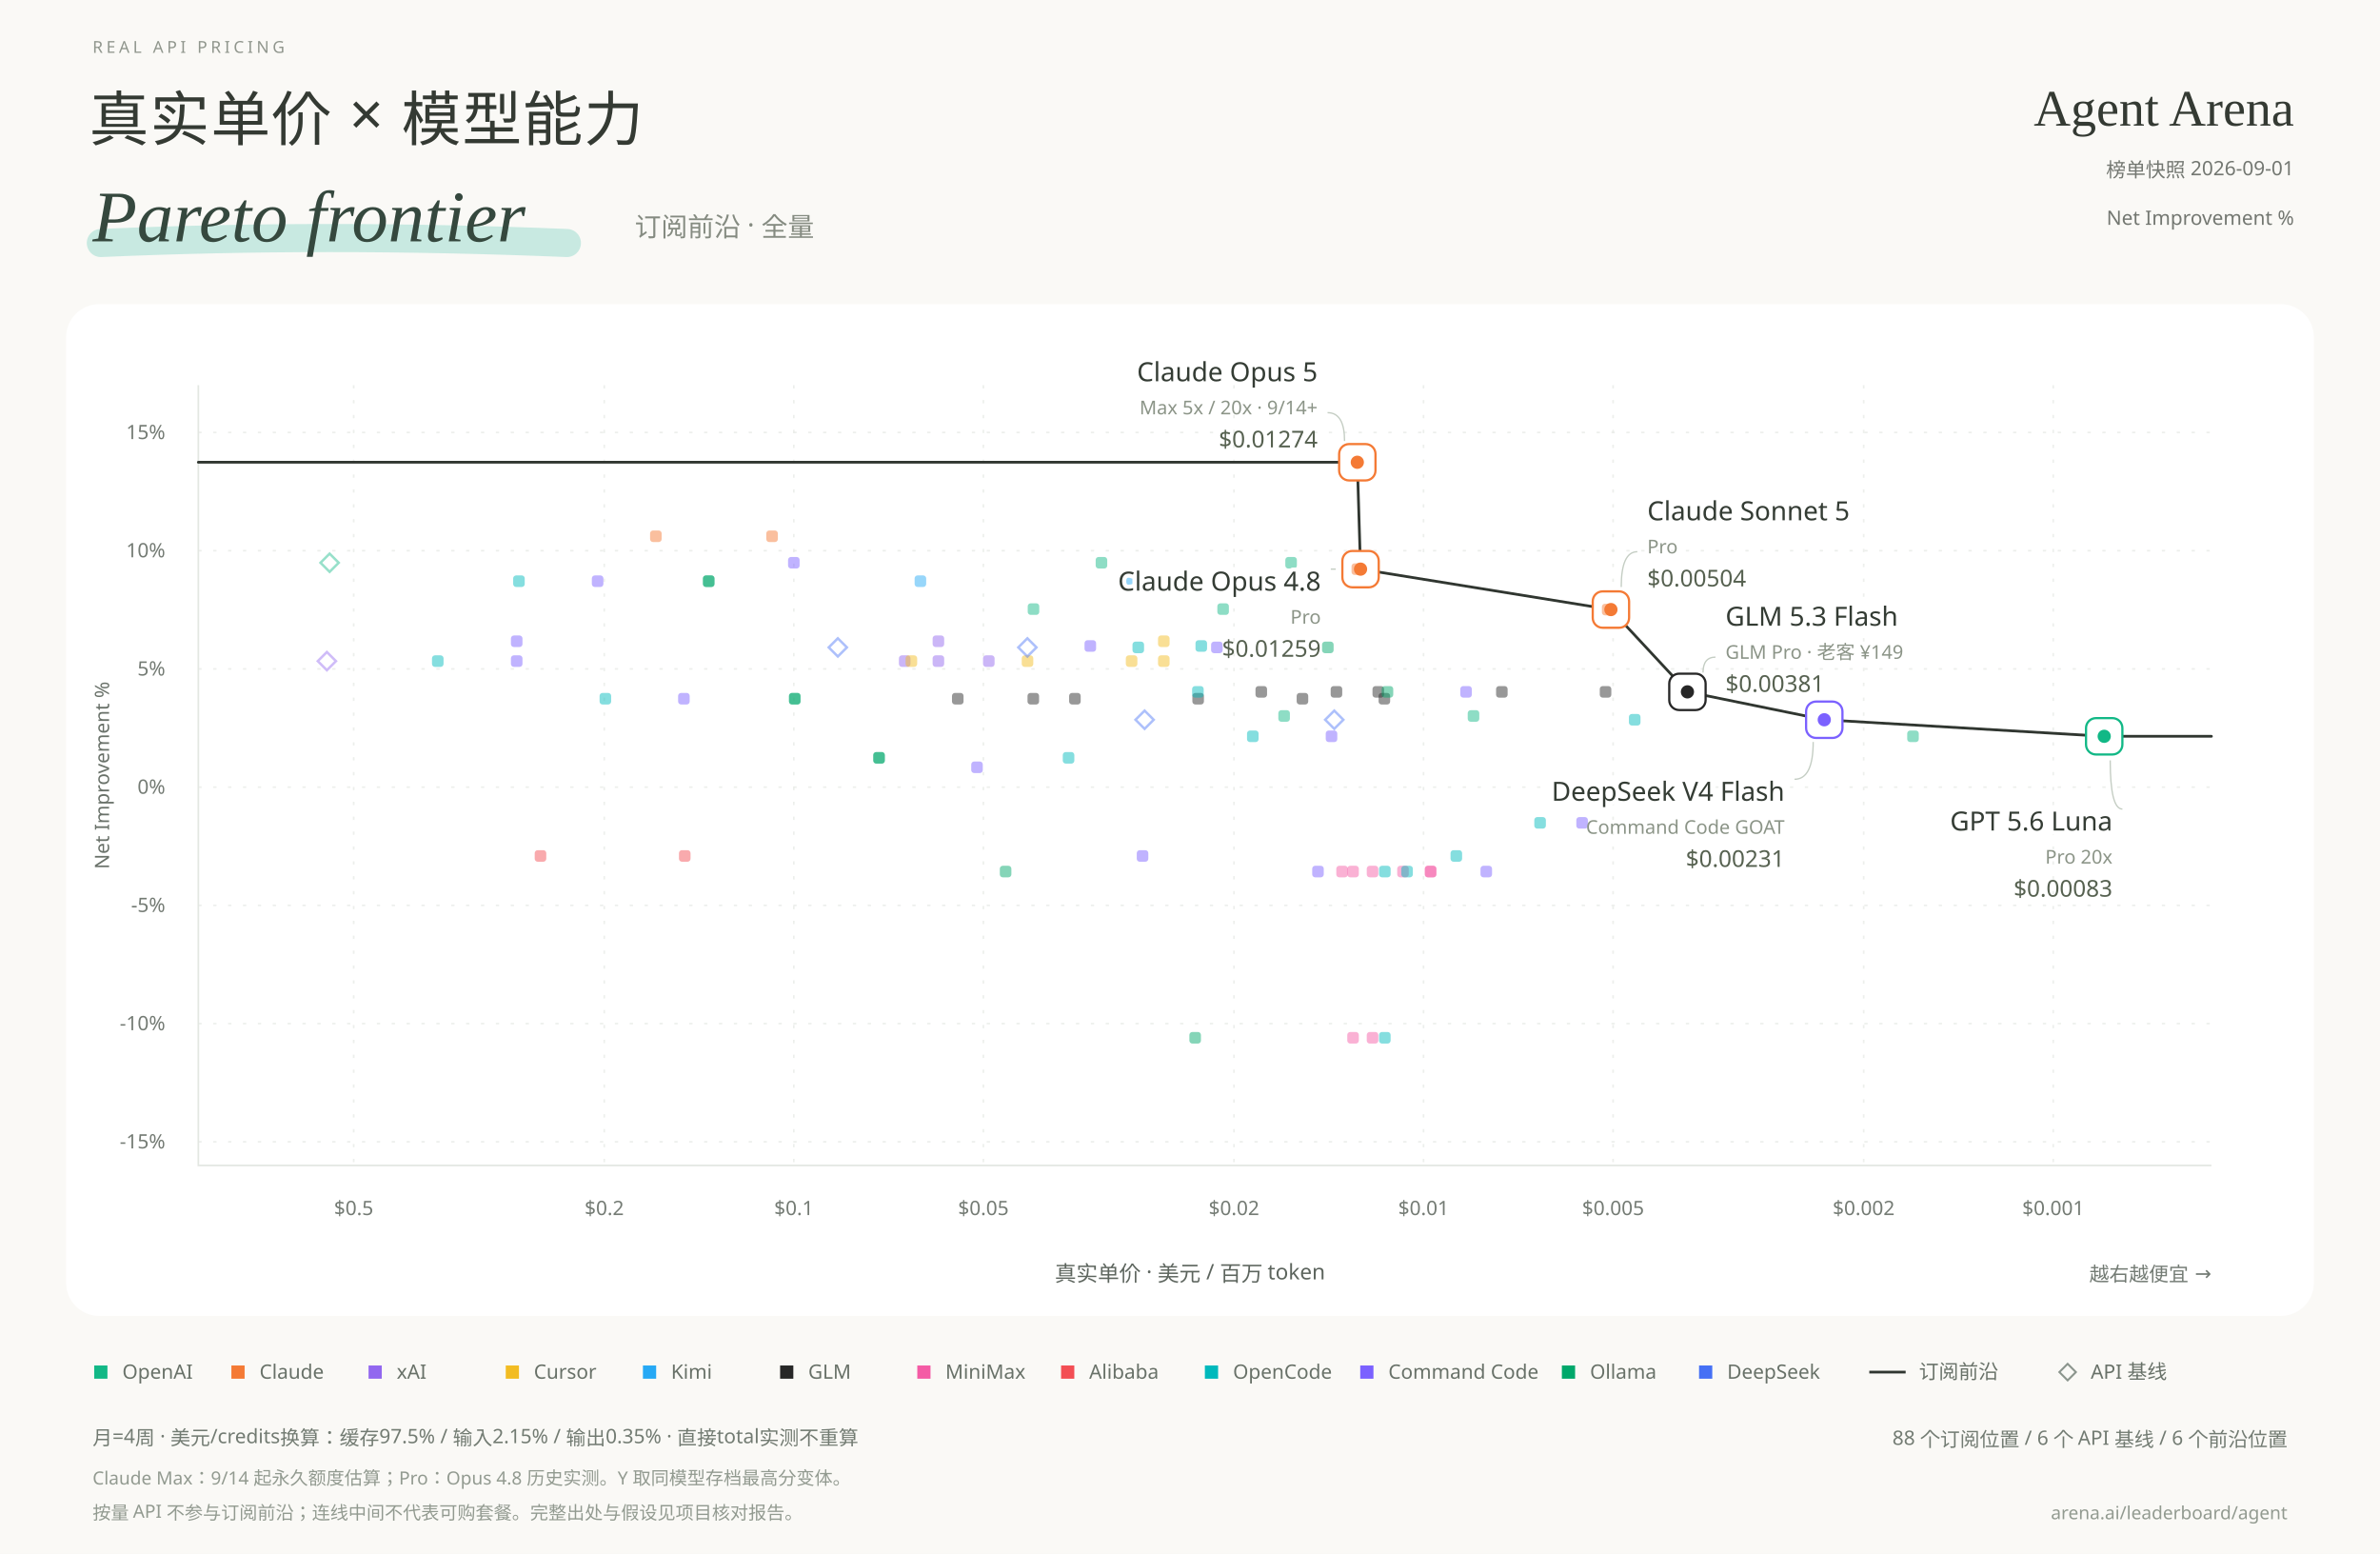
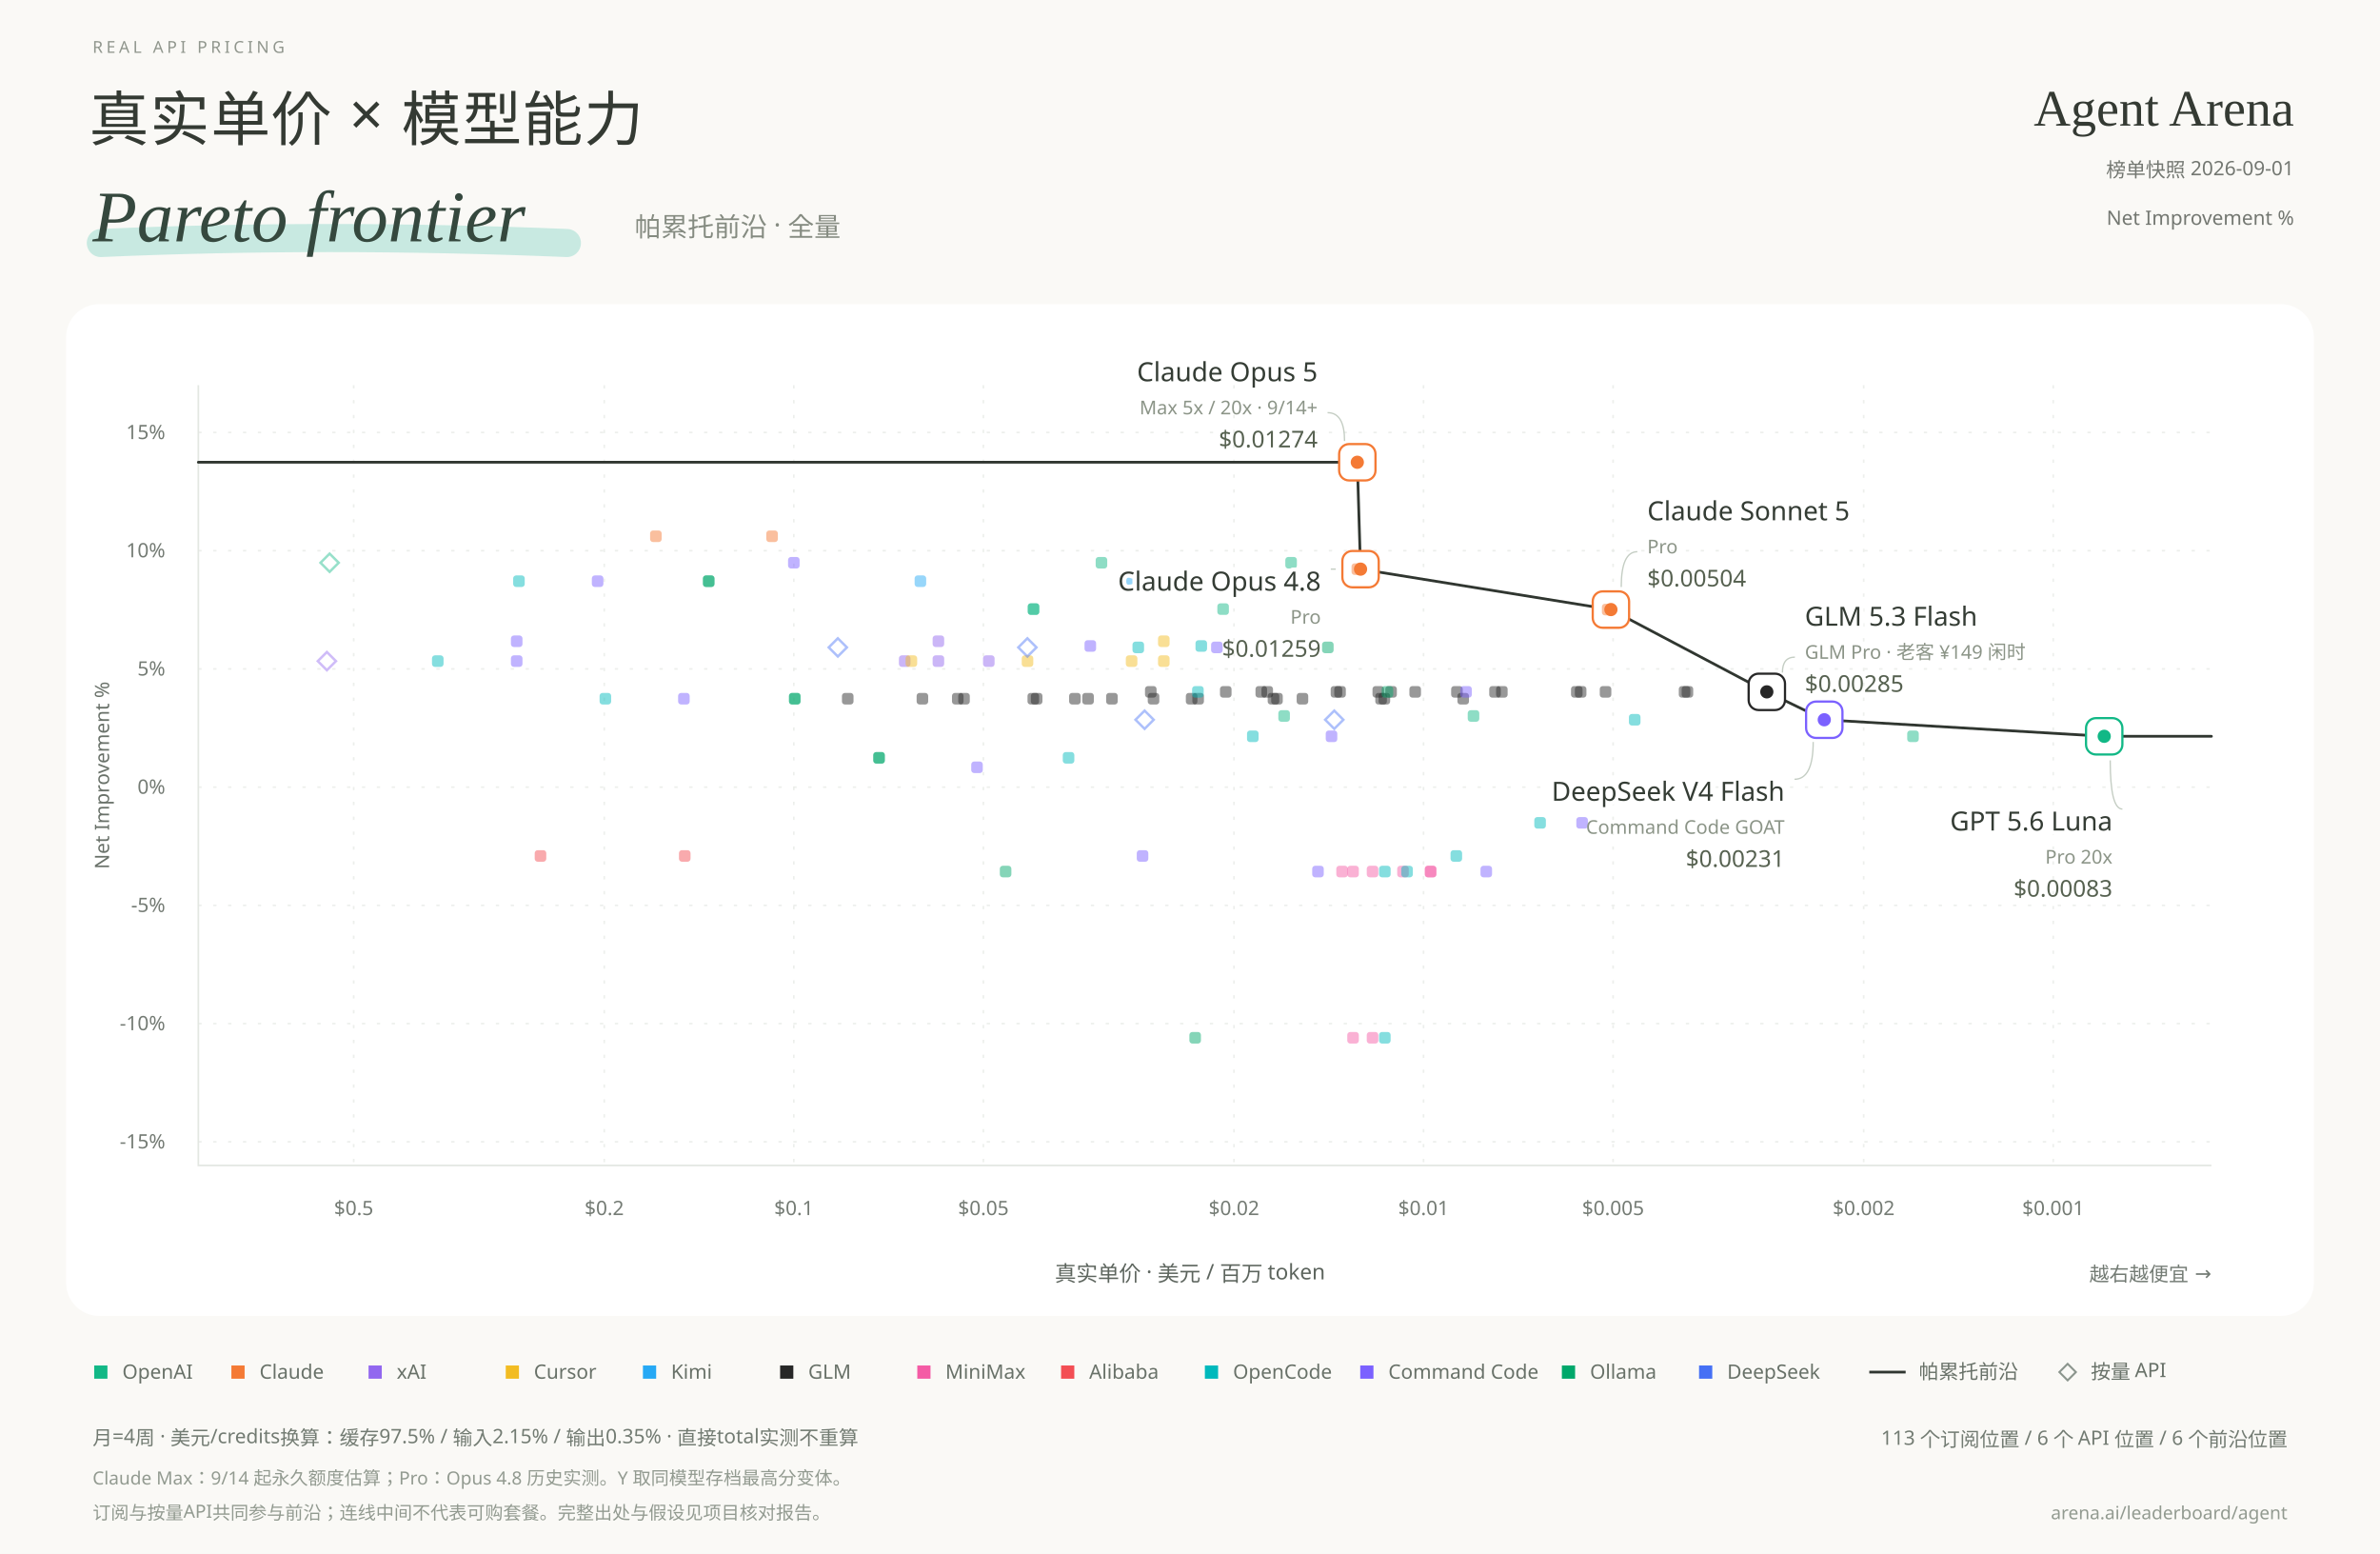
<svg xmlns="http://www.w3.org/2000/svg" width="1440" height="940" viewBox="0 0 1440 940" role="img" aria-labelledby="title desc">
  <style>text{font-family:"Microsoft YaHei","Segoe UI",sans-serif} .serif{font-family:"Times New Roman",serif} .number{font-family:"Segoe UI",sans-serif;font-variant-numeric:tabular-nums} .label-name{paint-order:stroke;stroke:#fff;stroke-width:5px;stroke-linejoin:round} .point:hover{opacity:1}</style>
  <rect width="1440" height="940" fill="#FAF9F6" />
  <text x="56.000" y="32.000" font-size="10" fill="#90968D" text-anchor="start" font-weight="400" letter-spacing="2.1">REAL API PRICING</text>
  <text x="54.000" y="85.000" font-size="36" fill="#343A33" text-anchor="start" font-weight="300" letter-spacing=".8">真实单价 × 模型能力</text>
  <path d="M61 147 Q197 141 343 147" stroke="#9FDDD0" stroke-width="17" stroke-linecap="round" opacity=".55" fill="none" />
  <text x="56.000" y="146.000" font-size="44" fill="#35483E" text-anchor="start" font-weight="400" class="serif" font-style="italic">Pareto frontier</text>
-   <text x="384.000" y="143.000" font-size="16" fill="#858B81" text-anchor="start" font-weight="300">订阅前沿 · 全量</text>
+   <text x="384.000" y="143.000" font-size="16" fill="#858B81" text-anchor="start" font-weight="300">帕累托前沿 · 全量</text>
  <text x="1388.000" y="76.000" font-size="31" fill="#343A33" text-anchor="end" font-weight="400" class="serif">Agent Arena</text>
  <text x="1388.000" y="107.000" font-size="12" fill="#737771" text-anchor="end" font-weight="400">榜单快照  2026-09-01</text>
  <text x="1388.000" y="136.000" font-size="12" fill="#737771" text-anchor="end" font-weight="400">Net Improvement %</text>
  <rect x="40" y="184" width="1360" height="612" rx="20" fill="#FFFFFF" />
  <path d="M1242.299 233V705" stroke="#E8EBE7" stroke-dasharray="2 7" opacity=".8" />
  <text x="1242.299" y="735.000" font-size="12" fill="#747B74" text-anchor="middle" font-weight="400" class="number">$0.001</text>
  <path d="M1127.607 233V705" stroke="#E8EBE7" stroke-dasharray="2 7" opacity=".8" />
  <text x="1127.607" y="735.000" font-size="12" fill="#747B74" text-anchor="middle" font-weight="400" class="number">$0.002</text>
  <path d="M975.991 233V705" stroke="#E8EBE7" stroke-dasharray="2 7" opacity=".8" />
  <text x="975.991" y="735.000" font-size="12" fill="#747B74" text-anchor="middle" font-weight="400" class="number">$0.005</text>
  <path d="M861.299 233V705" stroke="#E8EBE7" stroke-dasharray="2 7" opacity=".8" />
  <text x="861.299" y="735.000" font-size="12" fill="#747B74" text-anchor="middle" font-weight="400" class="number">$0.01</text>
  <path d="M746.606 233V705" stroke="#E8EBE7" stroke-dasharray="2 7" opacity=".8" />
  <text x="746.606" y="735.000" font-size="12" fill="#747B74" text-anchor="middle" font-weight="400" class="number">$0.02</text>
  <path d="M594.991 233V705" stroke="#E8EBE7" stroke-dasharray="2 7" opacity=".8" />
  <text x="594.991" y="735.000" font-size="12" fill="#747B74" text-anchor="middle" font-weight="400" class="number">$0.05</text>
  <path d="M480.299 233V705" stroke="#E8EBE7" stroke-dasharray="2 7" opacity=".8" />
  <text x="480.299" y="735.000" font-size="12" fill="#747B74" text-anchor="middle" font-weight="400" class="number">$0.1</text>
  <path d="M365.606 233V705" stroke="#E8EBE7" stroke-dasharray="2 7" opacity=".8" />
  <text x="365.606" y="735.000" font-size="12" fill="#747B74" text-anchor="middle" font-weight="400" class="number">$0.2</text>
  <path d="M213.991 233V705" stroke="#E8EBE7" stroke-dasharray="2 7" opacity=".8" />
  <text x="213.991" y="735.000" font-size="12" fill="#747B74" text-anchor="middle" font-weight="400" class="number">$0.5</text>
  <path d="M120 690.697H1338" stroke="#E8EBE7" stroke-dasharray="2 7" opacity=".8" />
  <text x="100.000" y="694.697" font-size="12" fill="#747B74" text-anchor="end" font-weight="400" class="number">-15%</text>
  <path d="M120 619.182H1338" stroke="#E8EBE7" stroke-dasharray="2 7" opacity=".8" />
  <text x="100.000" y="623.182" font-size="12" fill="#747B74" text-anchor="end" font-weight="400" class="number">-10%</text>
  <path d="M120 547.667H1338" stroke="#E8EBE7" stroke-dasharray="2 7" opacity=".8" />
  <text x="100.000" y="551.667" font-size="12" fill="#747B74" text-anchor="end" font-weight="400" class="number">-5%</text>
  <path d="M120 476.152H1338" stroke="#E8EBE7" stroke-dasharray="2 7" opacity=".8" />
  <text x="100.000" y="480.152" font-size="12" fill="#747B74" text-anchor="end" font-weight="400" class="number">0%</text>
  <path d="M120 404.636H1338" stroke="#E8EBE7" stroke-dasharray="2 7" opacity=".8" />
  <text x="100.000" y="408.636" font-size="12" fill="#747B74" text-anchor="end" font-weight="400" class="number">5%</text>
  <path d="M120 333.121H1338" stroke="#E8EBE7" stroke-dasharray="2 7" opacity=".8" />
  <text x="100.000" y="337.121" font-size="12" fill="#747B74" text-anchor="end" font-weight="400" class="number">10%</text>
  <path d="M120 261.606H1338" stroke="#E8EBE7" stroke-dasharray="2 7" opacity=".8" />
  <text x="100.000" y="265.606" font-size="12" fill="#747B74" text-anchor="end" font-weight="400" class="number">15%</text>
  <path d="M120 233V705H1338" fill="none" stroke="#E3E7E2" />
  <text x="66.000" y="469.000" font-size="12" fill="#697169" text-anchor="middle" font-weight="400" transform="rotate(-90 66 469.0)">Net Improvement %</text>
  <text x="720.000" y="775.000" font-size="13" fill="#5D655E" text-anchor="middle" font-weight="400">真实单价 · 美元 / 百万 token</text>
  <text x="1338.000" y="775.000" font-size="12" fill="#737B74" text-anchor="end" font-weight="400">越右越便宜 →</text>
-   <path id="frontier" d="M120.000,279.628 L821.229,279.628 L823.189,344.278 L974.673,368.736 L1020.966,418.510 L1103.763,435.388 L1273.130,445.400 L1338.000,445.400" fill="none" stroke="#303630" stroke-width="1.65" stroke-linecap="round" stroke-linejoin="round" />
+   <path id="frontier" d="M120.000,279.628 L821.229,279.628 L823.189,344.278 L974.673,368.736 L1069.003,418.510 L1103.763,435.388 L1273.130,445.400 L1338.000,445.400" fill="none" stroke="#303630" stroke-width="1.65" stroke-linecap="round" stroke-linejoin="round" />
  <g class="point" data-billing="subscription" data-frontier="false" data-price="0.03247" data-score="9.49" data-x="666.424" data-y="340.416" transform="translate(666.424 340.416)">
    <rect x="-3.5" y="-3.5" width="7" height="7" rx="1.8" fill="#12B886" opacity=".48" />
  </g>
  <g class="point" data-billing="subscription" data-frontier="false" data-price="0.01623" data-score="9.49" data-x="781.167" data-y="340.416" transform="translate(781.167 340.416)">
    <rect x="-3.5" y="-3.5" width="7" height="7" rx="1.8" fill="#12B886" opacity=".48" />
  </g>
  <g class="point" data-billing="subscription" data-frontier="true" data-price="0.01259" data-score="9.22" data-x="823.189" data-y="344.278" transform="translate(823.189 344.278)">
    <rect x="-11" y="-11" width="22" height="22" rx="6" fill="#FFF" stroke="#F47A35" stroke-width="1.35" />
    <circle r="4" fill="#F47A35" />
  </g>
  <g class="point" data-billing="subscription" data-frontier="true" data-price="0.01274" data-score="13.74" data-x="821.229" data-y="279.628" transform="translate(821.229 279.628)">
    <rect x="-11" y="-11" width="22" height="22" rx="6" fill="#FFF" stroke="#F47A35" stroke-width="1.35" />
    <circle r="4" fill="#F47A35" />
  </g>
  <g class="point" data-billing="subscription" data-frontier="false" data-price="0.05894" data-score="5.33" data-x="567.772" data-y="399.916" transform="translate(567.772 399.916)">
    <rect x="-3.5" y="-3.5" width="7" height="7" rx="1.8" fill="#9267EF" opacity=".48" />
  </g>
  <g class="point" data-billing="subscription" data-frontier="false" data-price="0.04902" data-score="5.33" data-x="598.267" data-y="399.916" transform="translate(598.267 399.916)">
    <rect x="-3.5" y="-3.5" width="7" height="7" rx="1.8" fill="#9267EF" opacity=".48" />
  </g>
  <g class="point" data-billing="subscription" data-frontier="false" data-price="0.06667" data-score="5.33" data-x="547.381" data-y="399.916" transform="translate(547.381 399.916)">
    <rect x="-3.5" y="-3.5" width="7" height="7" rx="1.8" fill="#9267EF" opacity=".48" />
  </g>
  <g class="point" data-billing="subscription" data-frontier="false" data-price="0.02585" data-score="5.33" data-x="704.151" data-y="399.916" transform="translate(704.151 399.916)">
    <rect x="-3.5" y="-3.5" width="7" height="7" rx="1.8" fill="#F2BC22" opacity=".48" />
  </g>
  <g class="point" data-billing="subscription" data-frontier="false" data-price="0.06506" data-score="5.33" data-x="551.426" data-y="399.916" transform="translate(551.426 399.916)">
    <rect x="-3.5" y="-3.5" width="7" height="7" rx="1.8" fill="#F2BC22" opacity=".48" />
  </g>
  <g class="point" data-billing="subscription" data-frontier="false" data-price="0.04255" data-score="5.33" data-x="621.688" data-y="399.916" transform="translate(621.688 399.916)">
    <rect x="-3.5" y="-3.5" width="7" height="7" rx="1.8" fill="#F2BC22" opacity=".48" />
  </g>
  <g class="point" data-billing="subscription" data-frontier="false" data-price="0.02908" data-score="5.33" data-x="684.669" data-y="399.916" transform="translate(684.669 399.916)">
    <rect x="-3.5" y="-3.5" width="7" height="7" rx="1.8" fill="#F2BC22" opacity=".48" />
  </g>
  <g class="point" data-billing="subscription" data-frontier="false" data-price="0.02529" data-score="8.71" data-x="707.775" data-y="351.572" transform="translate(707.775 351.572)">
    <rect x="-3.5" y="-3.5" width="7" height="7" rx="1.8" fill="#26A9F5" opacity=".48" />
  </g>
  <g class="point" data-billing="subscription" data-frontier="false" data-price="0.06295" data-score="8.71" data-x="556.881" data-y="351.572" transform="translate(556.881 351.572)">
    <rect x="-3.5" y="-3.5" width="7" height="7" rx="1.8" fill="#26A9F5" opacity=".48" />
  </g>
  <g class="point" data-billing="subscription" data-frontier="false" data-price="0.02961" data-score="8.71" data-x="681.681" data-y="351.572" transform="translate(681.681 351.572)">
    <rect x="-3.5" y="-3.5" width="7" height="7" rx="1.8" fill="#26A9F5" opacity=".48" />
  </g>
+   <g class="point" data-billing="subscription" data-frontier="false" data-price="0.08211" data-score="3.74" data-x="512.914" data-y="422.658" transform="translate(512.914 422.658)">
+     <rect x="-3.5" y="-3.5" width="7" height="7" rx="1.8" fill="#272727" opacity=".48" />
+   </g>
  <g class="point" data-billing="subscription" data-frontier="false" data-price="0.05491" data-score="3.74" data-x="579.492" data-y="422.658" transform="translate(579.492 422.658)">
    <rect x="-3.5" y="-3.5" width="7" height="7" rx="1.8" fill="#272727" opacity=".48" />
  </g>
+   <g class="point" data-billing="subscription" data-frontier="false" data-price="0.04115" data-score="3.74" data-x="627.224" data-y="422.658" transform="translate(627.224 422.658)">
+     <rect x="-3.5" y="-3.5" width="7" height="7" rx="1.8" fill="#272727" opacity=".48" />
+   </g>
+   <g class="point" data-billing="subscription" data-frontier="false" data-price="0.02711" data-score="4.03" data-x="696.276" data-y="418.510" transform="translate(696.276 418.510)">
+     <rect x="-3.5" y="-3.5" width="7" height="7" rx="1.8" fill="#272727" opacity=".48" />
+   </g>
  <g class="point" data-billing="subscription" data-frontier="false" data-price="0.0181" data-score="4.03" data-x="763.123" data-y="418.510" transform="translate(763.123 418.510)">
    <rect x="-3.5" y="-3.5" width="7" height="7" rx="1.8" fill="#272727" opacity=".48" />
  </g>
+   <g class="point" data-billing="subscription" data-frontier="false" data-price="0.01357" data-score="4.03" data-x="810.786" data-y="418.510" transform="translate(810.786 418.510)">
+     <rect x="-3.5" y="-3.5" width="7" height="7" rx="1.8" fill="#272727" opacity=".48" />
+   </g>
+   <g class="point" data-billing="subscription" data-frontier="false" data-price="0.0341" data-score="3.74" data-x="658.319" data-y="422.658" transform="translate(658.319 422.658)">
+     <rect x="-3.5" y="-3.5" width="7" height="7" rx="1.8" fill="#272727" opacity=".48" />
+   </g>
  <g class="point" data-billing="subscription" data-frontier="false" data-price="0.0228" data-score="3.74" data-x="724.926" data-y="422.658" transform="translate(724.926 422.658)">
    <rect x="-3.5" y="-3.5" width="7" height="7" rx="1.8" fill="#272727" opacity=".48" />
  </g>
+   <g class="point" data-billing="subscription" data-frontier="false" data-price="0.01709" data-score="3.74" data-x="772.624" data-y="422.658" transform="translate(772.624 422.658)">
+     <rect x="-3.5" y="-3.5" width="7" height="7" rx="1.8" fill="#272727" opacity=".48" />
+   </g>
+   <g class="point" data-billing="subscription" data-frontier="false" data-price="0.01126" data-score="4.03" data-x="841.663" data-y="418.510" transform="translate(841.663 418.510)">
+     <rect x="-3.5" y="-3.5" width="7" height="7" rx="1.8" fill="#272727" opacity=".48" />
+   </g>
  <g class="point" data-billing="subscription" data-frontier="false" data-price="0.00751" data-score="4.03" data-x="908.680" data-y="418.510" transform="translate(908.680 418.510)">
    <rect x="-3.5" y="-3.5" width="7" height="7" rx="1.8" fill="#272727" opacity=".48" />
  </g>
+   <g class="point" data-billing="subscription" data-frontier="false" data-price="0.00563" data-score="4.03" data-x="956.355" data-y="418.510" transform="translate(956.355 418.510)">
+     <rect x="-3.5" y="-3.5" width="7" height="7" rx="1.8" fill="#272727" opacity=".48" />
+   </g>
+   <g class="point" data-billing="subscription" data-frontier="false" data-price="0.06249" data-score="3.74" data-x="558.095" data-y="422.658" transform="translate(558.095 422.658)">
+     <rect x="-3.5" y="-3.5" width="7" height="7" rx="1.8" fill="#272727" opacity=".48" />
+   </g>
  <g class="point" data-billing="subscription" data-frontier="false" data-price="0.04166" data-score="3.74" data-x="625.186" data-y="422.658" transform="translate(625.186 422.658)">
    <rect x="-3.5" y="-3.5" width="7" height="7" rx="1.8" fill="#272727" opacity=".48" />
  </g>
+   <g class="point" data-billing="subscription" data-frontier="false" data-price="0.03125" data-score="3.74" data-x="672.761" data-y="422.658" transform="translate(672.761 422.658)">
+     <rect x="-3.5" y="-3.5" width="7" height="7" rx="1.8" fill="#272727" opacity=".48" />
+   </g>
+   <g class="point" data-billing="subscription" data-frontier="false" data-price="0.02061" data-score="4.03" data-x="741.635" data-y="418.510" transform="translate(741.635 418.510)">
+     <rect x="-3.5" y="-3.5" width="7" height="7" rx="1.8" fill="#272727" opacity=".48" />
+   </g>
  <g class="point" data-billing="subscription" data-frontier="false" data-price="0.01375" data-score="4.03" data-x="808.606" data-y="418.510" transform="translate(808.606 418.510)">
    <rect x="-3.5" y="-3.5" width="7" height="7" rx="1.8" fill="#272727" opacity=".48" />
  </g>
+   <g class="point" data-billing="subscription" data-frontier="false" data-price="0.01031" data-score="4.03" data-x="856.247" data-y="418.510" transform="translate(856.247 418.510)">
+     <rect x="-3.5" y="-3.5" width="7" height="7" rx="1.8" fill="#272727" opacity=".48" />
+   </g>
+   <g class="point" data-billing="subscription" data-frontier="false" data-price="0.01731" data-score="3.74" data-x="770.508" data-y="422.658" transform="translate(770.508 422.658)">
+     <rect x="-3.5" y="-3.5" width="7" height="7" rx="1.8" fill="#272727" opacity=".48" />
+   </g>
  <g class="point" data-billing="subscription" data-frontier="false" data-price="0.01154" data-score="3.74" data-x="837.598" data-y="422.658" transform="translate(837.598 422.658)">
    <rect x="-3.5" y="-3.5" width="7" height="7" rx="1.8" fill="#272727" opacity=".48" />
  </g>
-   <g class="point" data-billing="subscription" data-frontier="true" data-price="0.00381" data-score="4.03" data-x="1020.966" data-y="418.510" transform="translate(1020.966 418.510)">
+   <g class="point" data-billing="subscription" data-frontier="false" data-price="0.00865" data-score="3.74" data-x="885.296" data-y="422.658" transform="translate(885.296 422.658)">
+     <rect x="-3.5" y="-3.5" width="7" height="7" rx="1.8" fill="#272727" opacity=".48" />
+   </g>
+   <g class="point" data-billing="subscription" data-frontier="false" data-price="0.00571" data-score="4.03" data-x="954.021" data-y="418.510" transform="translate(954.021 418.510)">
+     <rect x="-3.5" y="-3.5" width="7" height="7" rx="1.8" fill="#272727" opacity=".48" />
+   </g>
+   <g class="point" data-billing="subscription" data-frontier="false" data-price="0.00381" data-score="4.03" data-x="1020.966" data-y="418.510" transform="translate(1020.966 418.510)">
+     <rect x="-3.5" y="-3.5" width="7" height="7" rx="1.8" fill="#272727" opacity=".48" />
+   </g>
+   <g class="point" data-billing="subscription" data-frontier="true" data-price="0.00285" data-score="4.03" data-x="1069.003" data-y="418.510" transform="translate(1069.003 418.510)">
    <rect x="-11" y="-11" width="22" height="22" rx="6" fill="#FFF" stroke="#272727" stroke-width="1.35" />
    <circle r="4" fill="#272727" />
  </g>
+   <g class="point" data-billing="subscription" data-frontier="false" data-price="0.05367" data-score="3.74" data-x="583.271" data-y="422.658" transform="translate(583.271 422.658)">
+     <rect x="-3.5" y="-3.5" width="7" height="7" rx="1.8" fill="#272727" opacity=".48" />
+   </g>
  <g class="point" data-billing="subscription" data-frontier="false" data-price="0.03578" data-score="3.74" data-x="650.362" data-y="422.658" transform="translate(650.362 422.658)">
    <rect x="-3.5" y="-3.5" width="7" height="7" rx="1.8" fill="#272727" opacity=".48" />
  </g>
+   <g class="point" data-billing="subscription" data-frontier="false" data-price="0.02684" data-score="3.74" data-x="697.933" data-y="422.658" transform="translate(697.933 422.658)">
+     <rect x="-3.5" y="-3.5" width="7" height="7" rx="1.8" fill="#272727" opacity=".48" />
+   </g>
+   <g class="point" data-billing="subscription" data-frontier="false" data-price="0.01771" data-score="4.03" data-x="766.728" data-y="418.510" transform="translate(766.728 418.510)">
+     <rect x="-3.5" y="-3.5" width="7" height="7" rx="1.8" fill="#272727" opacity=".48" />
+   </g>
  <g class="point" data-billing="subscription" data-frontier="false" data-price="0.0118" data-score="4.03" data-x="833.912" data-y="418.510" transform="translate(833.912 418.510)">
    <rect x="-3.5" y="-3.5" width="7" height="7" rx="1.8" fill="#272727" opacity=".48" />
  </g>
+   <g class="point" data-billing="subscription" data-frontier="false" data-price="0.00885" data-score="4.03" data-x="881.513" data-y="418.510" transform="translate(881.513 418.510)">
+     <rect x="-3.5" y="-3.5" width="7" height="7" rx="1.8" fill="#272727" opacity=".48" />
+   </g>
+   <g class="point" data-billing="subscription" data-frontier="false" data-price="0.02335" data-score="3.74" data-x="720.981" data-y="422.658" transform="translate(720.981 422.658)">
+     <rect x="-3.5" y="-3.5" width="7" height="7" rx="1.8" fill="#272727" opacity=".48" />
+   </g>
  <g class="point" data-billing="subscription" data-frontier="false" data-price="0.01557" data-score="3.74" data-x="788.037" data-y="422.658" transform="translate(788.037 422.658)">
    <rect x="-3.5" y="-3.5" width="7" height="7" rx="1.8" fill="#272727" opacity=".48" />
  </g>
+   <g class="point" data-billing="subscription" data-frontier="false" data-price="0.01168" data-score="3.74" data-x="835.603" data-y="422.658" transform="translate(835.603 422.658)">
+     <rect x="-3.5" y="-3.5" width="7" height="7" rx="1.8" fill="#272727" opacity=".48" />
+   </g>
+   <g class="point" data-billing="subscription" data-frontier="false" data-price="0.0077" data-score="4.03" data-x="904.546" data-y="418.510" transform="translate(904.546 418.510)">
+     <rect x="-3.5" y="-3.5" width="7" height="7" rx="1.8" fill="#272727" opacity=".48" />
+   </g>
  <g class="point" data-billing="subscription" data-frontier="false" data-price="0.00514" data-score="4.03" data-x="971.422" data-y="418.510" transform="translate(971.422 418.510)">
+     <rect x="-3.5" y="-3.5" width="7" height="7" rx="1.8" fill="#272727" opacity=".48" />
+   </g>
+   <g class="point" data-billing="subscription" data-frontier="false" data-price="0.00385" data-score="4.03" data-x="1019.238" data-y="418.510" transform="translate(1019.238 418.510)">
    <rect x="-3.5" y="-3.5" width="7" height="7" rx="1.8" fill="#272727" opacity=".48" />
  </g>
  <g class="point" data-billing="subscription" data-frontier="false" data-price="0.01205" data-score="-3.57" data-x="830.443" data-y="527.213" transform="translate(830.443 527.213)">
    <rect x="-3.5" y="-3.5" width="7" height="7" rx="1.8" fill="#F45BA5" opacity=".48" />
  </g>
  <g class="point" data-billing="subscription" data-frontier="false" data-price="0.00975" data-score="-3.57" data-x="865.488" data-y="527.213" transform="translate(865.488 527.213)">
    <rect x="-3.5" y="-3.5" width="7" height="7" rx="1.8" fill="#F45BA5" opacity=".48" />
  </g>
  <g class="point" data-billing="subscription" data-frontier="false" data-price="0.00974" data-score="-3.57" data-x="865.658" data-y="527.213" transform="translate(865.658 527.213)">
    <rect x="-3.5" y="-3.5" width="7" height="7" rx="1.8" fill="#F45BA5" opacity=".48" />
  </g>
  <g class="point" data-billing="subscription" data-frontier="false" data-price="0.01294" data-score="-3.57" data-x="818.652" data-y="527.213" transform="translate(818.652 527.213)">
    <rect x="-3.5" y="-3.5" width="7" height="7" rx="1.8" fill="#F45BA5" opacity=".48" />
  </g>
  <g class="point" data-billing="subscription" data-frontier="false" data-price="0.01078" data-score="-3.57" data-x="848.871" data-y="527.213" transform="translate(848.871 527.213)">
    <rect x="-3.5" y="-3.5" width="7" height="7" rx="1.8" fill="#F45BA5" opacity=".48" />
  </g>
  <g class="point" data-billing="subscription" data-frontier="false" data-price="0.01347" data-score="-3.57" data-x="812.010" data-y="527.213" transform="translate(812.010 527.213)">
    <rect x="-3.5" y="-3.5" width="7" height="7" rx="1.8" fill="#F45BA5" opacity=".48" />
  </g>
  <g class="point" data-billing="subscription" data-frontier="false" data-price="0.14901" data-score="-2.91" data-x="414.304" data-y="517.773" transform="translate(414.304 517.773)">
    <rect x="-3.5" y="-3.5" width="7" height="7" rx="1.8" fill="#F34E54" opacity=".48" />
  </g>
  <g class="point" data-billing="subscription" data-frontier="false" data-price="0.25253" data-score="-2.91" data-x="327.017" data-y="517.773" transform="translate(327.017 517.773)">
    <rect x="-3.5" y="-3.5" width="7" height="7" rx="1.8" fill="#F34E54" opacity=".48" />
  </g>
  <g class="point" data-billing="subscription" data-frontier="false" data-price="0.36765" data-score="5.33" data-x="264.868" data-y="399.916" transform="translate(264.868 399.916)">
    <rect x="-3.5" y="-3.5" width="7" height="7" rx="1.8" fill="#00B9BC" opacity=".48" />
  </g>
  <g class="point" data-billing="subscription" data-frontier="false" data-price="0.01867" data-score="2.15" data-x="757.993" data-y="445.400" transform="translate(757.993 445.400)">
    <rect x="-3.5" y="-3.5" width="7" height="7" rx="1.8" fill="#00B9BC" opacity=".48" />
  </g>
  <g class="point" data-billing="subscription" data-frontier="false" data-price="0.02282" data-score="4.03" data-x="724.781" data-y="418.510" transform="translate(724.781 418.510)">
    <rect x="-3.5" y="-3.5" width="7" height="7" rx="1.8" fill="#00B9BC" opacity=".48" />
  </g>
  <g class="point" data-billing="subscription" data-frontier="false" data-price="0.1992" data-score="3.74" data-x="366.269" data-y="422.658" transform="translate(366.269 422.658)">
    <rect x="-3.5" y="-3.5" width="7" height="7" rx="1.8" fill="#00B9BC" opacity=".48" />
  </g>
  <g class="point" data-billing="subscription" data-frontier="false" data-price="0.27322" data-score="8.71" data-x="313.987" data-y="351.572" transform="translate(313.987 351.572)">
    <rect x="-3.5" y="-3.5" width="7" height="7" rx="1.8" fill="#00B9BC" opacity=".48" />
  </g>
  <g class="point" data-billing="subscription" data-frontier="false" data-price="0.03662" data-score="1.24" data-x="646.522" data-y="458.416" transform="translate(646.522 458.416)">
    <rect x="-3.5" y="-3.5" width="7" height="7" rx="1.8" fill="#00B9BC" opacity=".48" />
  </g>
  <g class="point" data-billing="subscription" data-frontier="false" data-price="0.01062" data-score="-3.57" data-x="851.345" data-y="527.213" transform="translate(851.345 527.213)">
    <rect x="-3.5" y="-3.5" width="7" height="7" rx="1.8" fill="#00B9BC" opacity=".48" />
  </g>
  <g class="point" data-billing="subscription" data-frontier="false" data-price="0.01152" data-score="-3.57" data-x="837.885" data-y="527.213" transform="translate(837.885 527.213)">
    <rect x="-3.5" y="-3.5" width="7" height="7" rx="1.8" fill="#00B9BC" opacity=".48" />
  </g>
  <g class="point" data-billing="subscription" data-frontier="false" data-price="0.01152" data-score="-10.6" data-x="837.885" data-y="627.764" transform="translate(837.885 627.764)">
    <rect x="-3.5" y="-3.5" width="7" height="7" rx="1.8" fill="#00B9BC" opacity=".48" />
  </g>
  <g class="point" data-billing="subscription" data-frontier="false" data-price="0.00887" data-score="-2.91" data-x="881.140" data-y="517.773" transform="translate(881.140 517.773)">
    <rect x="-3.5" y="-3.5" width="7" height="7" rx="1.8" fill="#00B9BC" opacity=".48" />
  </g>
  <g class="point" data-billing="subscription" data-frontier="false" data-price="0.02838" data-score="5.91" data-x="688.701" data-y="391.621" transform="translate(688.701 391.621)">
    <rect x="-3.5" y="-3.5" width="7" height="7" rx="1.8" fill="#00B9BC" opacity=".48" />
  </g>
  <g class="point" data-billing="subscription" data-frontier="false" data-price="0.00462" data-score="2.85" data-x="989.070" data-y="435.388" transform="translate(989.070 435.388)">
    <rect x="-3.5" y="-3.5" width="7" height="7" rx="1.8" fill="#00B9BC" opacity=".48" />
  </g>
  <g class="point" data-billing="subscription" data-frontier="false" data-price="0.02254" data-score="5.97" data-x="726.823" data-y="390.762" transform="translate(726.823 390.762)">
    <rect x="-3.5" y="-3.5" width="7" height="7" rx="1.8" fill="#00B9BC" opacity=".48" />
  </g>
  <g class="point" data-billing="subscription" data-frontier="false" data-price="0.00653" data-score="-1.51" data-x="931.817" data-y="497.749" transform="translate(931.817 497.749)">
    <rect x="-3.5" y="-3.5" width="7" height="7" rx="1.8" fill="#00B9BC" opacity=".48" />
  </g>
  <g class="point" data-billing="subscription" data-frontier="false" data-price="0.1" data-score="9.49" data-x="480.299" data-y="340.416" transform="translate(480.299 340.416)">
    <rect x="-3.5" y="-3.5" width="7" height="7" rx="1.8" fill="#7B61FF" opacity=".48" />
  </g>
  <g class="point" data-billing="subscription" data-frontier="false" data-price="0.0056" data-score="-1.51" data-x="957.239" data-y="497.749" transform="translate(957.239 497.749)">
    <rect x="-3.5" y="-3.5" width="7" height="7" rx="1.8" fill="#7B61FF" opacity=".48" />
  </g>
  <g class="point" data-billing="subscription" data-frontier="true" data-price="0.00231" data-score="2.85" data-x="1103.763" data-y="435.388" transform="translate(1103.763 435.388)">
    <rect x="-11" y="-11" width="22" height="22" rx="6" fill="#FFF" stroke="#7B61FF" stroke-width="1.35" />
    <circle r="4" fill="#7B61FF" />
  </g>
  <g class="point" data-billing="subscription" data-frontier="false" data-price="0.01471" data-score="-3.57" data-x="797.438" data-y="527.213" transform="translate(797.438 527.213)">
    <rect x="-3.5" y="-3.5" width="7" height="7" rx="1.8" fill="#7B61FF" opacity=".48" />
  </g>
  <g class="point" data-billing="subscription" data-frontier="false" data-price="0.00856" data-score="4.03" data-x="887.026" data-y="418.510" transform="translate(887.026 418.510)">
    <rect x="-3.5" y="-3.5" width="7" height="7" rx="1.8" fill="#7B61FF" opacity=".48" />
  </g>
  <g class="point" data-billing="subscription" data-frontier="false" data-price="0.02794" data-score="-2.91" data-x="691.287" data-y="517.773" transform="translate(691.287 517.773)">
    <rect x="-3.5" y="-3.5" width="7" height="7" rx="1.8" fill="#7B61FF" opacity=".48" />
  </g>
  <g class="point" data-billing="subscription" data-frontier="false" data-price="0.02129" data-score="5.91" data-x="736.264" data-y="391.621" transform="translate(736.264 391.621)">
    <rect x="-3.5" y="-3.5" width="7" height="7" rx="1.8" fill="#7B61FF" opacity=".48" />
  </g>
  <g class="point" data-billing="subscription" data-frontier="false" data-price="0.014" data-score="2.15" data-x="805.624" data-y="445.400" transform="translate(805.624 445.400)">
    <rect x="-3.5" y="-3.5" width="7" height="7" rx="1.8" fill="#7B61FF" opacity=".48" />
  </g>
  <g class="point" data-billing="subscription" data-frontier="false" data-price="0.00795" data-score="-3.57" data-x="899.259" data-y="527.213" transform="translate(899.259 527.213)">
    <rect x="-3.5" y="-3.5" width="7" height="7" rx="1.8" fill="#7B61FF" opacity=".48" />
  </g>
  <g class="point" data-billing="subscription" data-frontier="false" data-price="0.03382" data-score="5.97" data-x="659.684" data-y="390.762" transform="translate(659.684 390.762)">
    <rect x="-3.5" y="-3.5" width="7" height="7" rx="1.8" fill="#7B61FF" opacity=".48" />
  </g>
  <g class="point" data-billing="subscription" data-frontier="false" data-price="0.14948" data-score="3.74" data-x="413.783" data-y="422.658" transform="translate(413.783 422.658)">
    <rect x="-3.5" y="-3.5" width="7" height="7" rx="1.8" fill="#7B61FF" opacity=".48" />
  </g>
  <g class="point" data-billing="subscription" data-frontier="false" data-price="0.20492" data-score="8.71" data-x="361.585" data-y="351.572" transform="translate(361.585 351.572)">
    <rect x="-3.5" y="-3.5" width="7" height="7" rx="1.8" fill="#7B61FF" opacity=".48" />
  </g>
  <g class="point" data-billing="subscription" data-frontier="false" data-price="0.27548" data-score="6.17" data-x="312.624" data-y="387.902" transform="translate(312.624 387.902)">
    <rect x="-3.5" y="-3.5" width="7" height="7" rx="1.8" fill="#7B61FF" opacity=".48" />
  </g>
  <g class="point" data-billing="subscription" data-frontier="false" data-price="0.27548" data-score="5.33" data-x="312.624" data-y="399.916" transform="translate(312.624 399.916)">
    <rect x="-3.5" y="-3.5" width="7" height="7" rx="1.8" fill="#7B61FF" opacity=".48" />
  </g>
  <g class="point" data-billing="subscription" data-frontier="false" data-price="0.05118" data-score="0.84" data-x="591.132" data-y="464.137" transform="translate(591.132 464.137)">
    <rect x="-3.5" y="-3.5" width="7" height="7" rx="1.8" fill="#7B61FF" opacity=".48" />
  </g>
  <g class="point" data-billing="subscription" data-frontier="false" data-price="0.01419" data-score="5.91" data-x="803.394" data-y="391.621" transform="translate(803.394 391.621)">
    <rect x="-3.5" y="-3.5" width="7" height="7" rx="1.8" fill="#00A86B" opacity=".48" />
  </g>
  <g class="point" data-billing="subscription" data-frontier="false" data-price="0.09965" data-score="3.74" data-x="480.879" data-y="422.658" transform="translate(480.879 422.658)">
    <rect x="-3.5" y="-3.5" width="7" height="7" rx="1.8" fill="#00A86B" opacity=".48" />
  </g>
  <g class="point" data-billing="subscription" data-frontier="false" data-price="0.01141" data-score="4.03" data-x="839.473" data-y="418.510" transform="translate(839.473 418.510)">
    <rect x="-3.5" y="-3.5" width="7" height="7" rx="1.8" fill="#00A86B" opacity=".48" />
  </g>
  <g class="point" data-billing="subscription" data-frontier="false" data-price="0.13652" data-score="8.71" data-x="428.789" data-y="351.572" transform="translate(428.789 351.572)">
    <rect x="-3.5" y="-3.5" width="7" height="7" rx="1.8" fill="#00A86B" opacity=".48" />
  </g>
  <g class="point" data-billing="subscription" data-frontier="false" data-price="0.07323" data-score="1.24" data-x="531.852" data-y="458.416" transform="translate(531.852 458.416)">
    <rect x="-3.5" y="-3.5" width="7" height="7" rx="1.8" fill="#00A86B" opacity=".48" />
  </g>
  <g class="point" data-billing="subscription" data-frontier="false" data-price="0.0461" data-score="-3.57" data-x="608.429" data-y="527.213" transform="translate(608.429 527.213)">
    <rect x="-3.5" y="-3.5" width="7" height="7" rx="1.8" fill="#00A86B" opacity=".48" />
  </g>
  <g class="point" data-billing="subscription" data-frontier="false" data-price="0.02305" data-score="-10.6" data-x="723.121" data-y="627.764" transform="translate(723.121 627.764)">
    <rect x="-3.5" y="-3.5" width="7" height="7" rx="1.8" fill="#00A86B" opacity=".48" />
  </g>
  <g class="point" data-billing="subscription" data-frontier="false" data-price="0.09967" data-score="3.74" data-x="480.846" data-y="422.658" transform="translate(480.846 422.658)">
    <rect x="-3.5" y="-3.5" width="7" height="7" rx="1.8" fill="#00A86B" opacity=".48" />
  </g>
  <g class="point" data-billing="subscription" data-frontier="false" data-price="0.1365" data-score="8.71" data-x="428.813" data-y="351.572" transform="translate(428.813 351.572)">
    <rect x="-3.5" y="-3.5" width="7" height="7" rx="1.8" fill="#00A86B" opacity=".48" />
  </g>
  <g class="point" data-billing="subscription" data-frontier="false" data-price="0.07322" data-score="1.24" data-x="531.875" data-y="458.416" transform="translate(531.875 458.416)">
    <rect x="-3.5" y="-3.5" width="7" height="7" rx="1.8" fill="#00A86B" opacity=".48" />
  </g>
  <g class="point" data-billing="subscription" data-frontier="false" data-price="0.01665" data-score="3.01" data-x="776.940" data-y="433.099" transform="translate(776.940 433.099)">
    <rect x="-3.5" y="-3.5" width="7" height="7" rx="1.8" fill="#12B886" opacity=".48" />
  </g>
  <g class="point" data-billing="subscription" data-frontier="false" data-price="0.00167" data-score="2.15" data-x="1157.444" data-y="445.400" transform="translate(1157.444 445.400)">
    <rect x="-3.5" y="-3.5" width="7" height="7" rx="1.8" fill="#12B886" opacity=".48" />
  </g>
+   <g class="point" data-billing="subscription" data-frontier="false" data-price="0.04162" data-score="7.53" data-x="625.345" data-y="368.450" transform="translate(625.345 368.450)">
+     <rect x="-3.5" y="-3.5" width="7" height="7" rx="1.8" fill="#12B886" opacity=".48" />
+   </g>
  <g class="point" data-billing="subscription" data-frontier="false" data-price="0.04163" data-score="7.53" data-x="625.305" data-y="368.450" transform="translate(625.305 368.450)">
    <rect x="-3.5" y="-3.5" width="7" height="7" rx="1.8" fill="#12B886" opacity=".48" />
  </g>
  <g class="point" data-billing="subscription" data-frontier="false" data-price="0.00833" data-score="3.01" data-x="891.533" data-y="433.099" transform="translate(891.533 433.099)">
    <rect x="-3.5" y="-3.5" width="7" height="7" rx="1.8" fill="#12B886" opacity=".48" />
  </g>
  <g class="point" data-billing="subscription" data-frontier="true" data-price="0.00083" data-score="2.15" data-x="1273.130" data-y="445.400" transform="translate(1273.130 445.400)">
    <rect x="-11" y="-11" width="22" height="22" rx="6" fill="#FFF" stroke="#12B886" stroke-width="1.35" />
    <circle r="4" fill="#12B886" />
  </g>
  <g class="point" data-billing="subscription" data-frontier="false" data-price="0.02081" data-score="7.53" data-x="740.037" data-y="368.450" transform="translate(740.037 368.450)">
    <rect x="-3.5" y="-3.5" width="7" height="7" rx="1.8" fill="#12B886" opacity=".48" />
  </g>
  <g class="point" data-billing="subscription" data-frontier="true" data-price="0.00504" data-score="7.51" data-x="974.673" data-y="368.736" transform="translate(974.673 368.736)">
    <rect x="-11" y="-11" width="22" height="22" rx="6" fill="#FFF" stroke="#F47A35" stroke-width="1.35" />
    <circle r="4" fill="#F47A35" />
  </g>
  <g class="point" data-billing="subscription" data-frontier="false" data-price="0.0051" data-score="7.51" data-x="972.715" data-y="368.736" transform="translate(972.715 368.736)">
    <rect x="-3.5" y="-3.5" width="7" height="7" rx="1.8" fill="#F47A35" opacity=".48" />
  </g>
  <g class="point" data-billing="subscription" data-frontier="false" data-price="0.01274" data-score="9.22" data-x="821.229" data-y="344.278" transform="translate(821.229 344.278)">
    <rect x="-3.5" y="-3.5" width="7" height="7" rx="1.8" fill="#F47A35" opacity=".48" />
  </g>
-   <g class="point" data-billing="subscription" data-frontier="false" data-price="0.16561" data-score="10.61" data-x="396.827" data-y="324.396" transform="translate(396.827 324.396)">
+   <g class="point" data-billing="subscription" data-frontier="false" data-price="0.1656" data-score="10.61" data-x="396.837" data-y="324.396" transform="translate(396.837 324.396)">
    <rect x="-3.5" y="-3.5" width="7" height="7" rx="1.8" fill="#F47A35" opacity=".48" />
  </g>
  <g class="point" data-billing="subscription" data-frontier="false" data-price="0.10828" data-score="10.61" data-x="467.136" data-y="324.396" transform="translate(467.136 324.396)">
    <rect x="-3.5" y="-3.5" width="7" height="7" rx="1.8" fill="#F47A35" opacity=".48" />
  </g>
  <g class="point" data-billing="subscription" data-frontier="false" data-price="0.02585" data-score="6.17" data-x="704.151" data-y="387.902" transform="translate(704.151 387.902)">
    <rect x="-3.5" y="-3.5" width="7" height="7" rx="1.8" fill="#F2BC22" opacity=".48" />
  </g>
  <g class="point" data-billing="subscription" data-frontier="false" data-price="0.05894" data-score="6.17" data-x="567.772" data-y="387.902" transform="translate(567.772 387.902)">
    <rect x="-3.5" y="-3.5" width="7" height="7" rx="1.8" fill="#9267EF" opacity=".48" />
  </g>
  <g class="point" data-billing="subscription" data-frontier="false" data-price="0.01205" data-score="-10.6" data-x="830.443" data-y="627.764" transform="translate(830.443 627.764)">
    <rect x="-3.5" y="-3.5" width="7" height="7" rx="1.8" fill="#F45BA5" opacity=".48" />
  </g>
  <g class="point" data-billing="subscription" data-frontier="false" data-price="0.01294" data-score="-10.6" data-x="818.652" data-y="627.764" transform="translate(818.652 627.764)">
    <rect x="-3.5" y="-3.5" width="7" height="7" rx="1.8" fill="#F45BA5" opacity=".48" />
  </g>
  <g class="point" data-billing="metered" data-frontier="false" data-price="0.01386" data-score="2.85" data-x="807.287" data-y="435.388" transform="translate(807.287 435.388)">
    <path d="M0 -5.5L5.5 0 0 5.5 -5.5 0Z" fill="white" stroke="#4570F5" stroke-width="1.5" opacity=".44" />
  </g>
  <g class="point" data-billing="metered" data-frontier="false" data-price="0.02773" data-score="2.85" data-x="692.535" data-y="435.388" transform="translate(692.535 435.388)">
    <path d="M0 -5.5L5.5 0 0 5.5 -5.5 0Z" fill="white" stroke="#4570F5" stroke-width="1.5" opacity=".44" />
  </g>
  <g class="point" data-billing="metered" data-frontier="false" data-price="0.04257" data-score="5.91" data-x="621.610" data-y="391.621" transform="translate(621.610 391.621)">
    <path d="M0 -5.5L5.5 0 0 5.5 -5.5 0Z" fill="white" stroke="#4570F5" stroke-width="1.5" opacity=".44" />
  </g>
  <g class="point" data-billing="metered" data-frontier="false" data-price="0.08514" data-score="5.91" data-x="506.918" data-y="391.621" transform="translate(506.918 391.621)">
    <path d="M0 -5.5L5.5 0 0 5.5 -5.5 0Z" fill="white" stroke="#4570F5" stroke-width="1.5" opacity=".44" />
  </g>
  <g class="point" data-billing="metered" data-frontier="false" data-price="0.546" data-score="9.49" data-x="199.428" data-y="340.416" transform="translate(199.428 340.416)">
    <path d="M0 -5.5L5.5 0 0 5.5 -5.5 0Z" fill="white" stroke="#12B886" stroke-width="1.5" opacity=".44" />
  </g>
  <g class="point" data-billing="metered" data-frontier="false" data-price="0.5515" data-score="5.33" data-x="197.770" data-y="399.916" transform="translate(197.770 399.916)">
    <path d="M0 -5.5L5.5 0 0 5.5 -5.5 0Z" fill="white" stroke="#9267EF" stroke-width="1.5" opacity=".44" />
  </g>
  <g class="front-label" data-model="claude-opus-5">
    <path d="M813.512,266.765Q813.512,249.628 803.229,249.628" stroke="#C4CDC3" stroke-width=".8" fill="none" />
    <text x="797.229" y="230.628" font-size="16" fill="#343C34" text-anchor="end" font-weight="400" class="label-name">Claude Opus 5</text>
    <text x="797.229" y="250.628" font-size="11.5" fill="#8B9487" text-anchor="end" font-weight="400">Max 5x / 20x · 9/14+</text>
    <text x="797.229" y="270.628" font-size="14" fill="#566150" text-anchor="end" font-weight="400" class="number">$0.01274</text>
  </g>
  <g class="front-label" data-model="claude-opus-4.8">
    <path d="M808.189,344.278Q808.189,344.278 805.189,344.278" stroke="#C4CDC3" stroke-width=".8" fill="none" />
    <text x="799.189" y="357.278" font-size="16" fill="#343C34" text-anchor="end" font-weight="400" class="label-name">Claude Opus 4.8</text>
    <text x="799.189" y="377.278" font-size="11.5" fill="#8B9487" text-anchor="end" font-weight="400">Pro</text>
    <text x="799.189" y="397.278" font-size="14" fill="#566150" text-anchor="end" font-weight="400" class="number">$0.01259</text>
  </g>
  <g class="front-label" data-model="claude-sonnet-5">
    <path d="M980.909,355.094Q980.909,333.736 990.673,333.736" stroke="#C4CDC3" stroke-width=".8" fill="none" />
    <text x="996.673" y="314.736" font-size="16" fill="#343C34" text-anchor="start" font-weight="400" class="label-name">Claude Sonnet 5</text>
    <text x="996.673" y="334.736" font-size="11.5" fill="#8B9487" text-anchor="start" font-weight="400">Pro</text>
    <text x="996.673" y="354.736" font-size="14" fill="#566150" text-anchor="start" font-weight="400" class="number">$0.00504</text>
  </g>
  <g class="front-label" data-model="glm-5.3-flash">
-     <path d="M1030.404,406.852Q1030.404,397.510 1037.966,397.510" stroke="#C4CDC3" stroke-width=".8" fill="none" />
-     <text x="1043.966" y="378.510" font-size="16" fill="#343C34" text-anchor="start" font-weight="400" class="label-name">GLM 5.3 Flash</text>
-     <text x="1043.966" y="398.510" font-size="11.5" fill="#8B9487" text-anchor="start" font-weight="400">GLM Pro · 老客 ¥149</text>
-     <text x="1043.966" y="418.510" font-size="14" fill="#566150" text-anchor="start" font-weight="400" class="number">$0.00381</text>
+     <path d="M1078.441,406.852Q1078.441,397.510 1086.003,397.510" stroke="#C4CDC3" stroke-width=".8" fill="none" />
+     <text x="1092.003" y="378.510" font-size="16" fill="#343C34" text-anchor="start" font-weight="400" class="label-name">GLM 5.3 Flash</text>
+     <text x="1092.003" y="398.510" font-size="11.5" fill="#8B9487" text-anchor="start" font-weight="400">GLM Pro · 老客 ¥149 闲时</text>
+     <text x="1092.003" y="418.510" font-size="14" fill="#566150" text-anchor="start" font-weight="400" class="number">$0.00285</text>
  </g>
  <g class="front-label" data-model="deepseek-v4-flash">
    <path d="M1097.055,448.804Q1097.055,471.388 1085.763,471.388" stroke="#C4CDC3" stroke-width=".8" fill="none" />
    <text x="1079.763" y="484.388" font-size="16" fill="#343C34" text-anchor="end" font-weight="400" class="label-name">DeepSeek V4 Flash</text>
    <text x="1079.763" y="504.388" font-size="11.5" fill="#8B9487" text-anchor="end" font-weight="400">Command Code GOAT</text>
    <text x="1079.763" y="524.388" font-size="14" fill="#566150" text-anchor="end" font-weight="400" class="number">$0.00231</text>
  </g>
  <g class="front-label" data-model="gpt-5.6-luna">
    <path d="M1276.768,459.952Q1276.768,489.400 1284.130,489.400" stroke="#C4CDC3" stroke-width=".8" fill="none" />
    <text x="1278.130" y="502.400" font-size="16" fill="#343C34" text-anchor="end" font-weight="400" class="label-name">GPT 5.6 Luna</text>
    <text x="1278.130" y="522.400" font-size="11.5" fill="#8B9487" text-anchor="end" font-weight="400">Pro 20x</text>
    <text x="1278.130" y="542.400" font-size="14" fill="#566150" text-anchor="end" font-weight="400" class="number">$0.00083</text>
  </g>
  <rect x="57" y="826" width="8" height="8" fill="#12B886" />
  <text x="74.000" y="834.000" font-size="12" fill="#687168" text-anchor="start" font-weight="400">OpenAI</text>
  <rect x="140" y="826" width="8" height="8" fill="#F47A35" />
  <text x="157.000" y="834.000" font-size="12" fill="#687168" text-anchor="start" font-weight="400">Claude</text>
  <rect x="223" y="826" width="8" height="8" fill="#9267EF" />
  <text x="240.000" y="834.000" font-size="12" fill="#687168" text-anchor="start" font-weight="400">xAI</text>
  <rect x="306" y="826" width="8" height="8" fill="#F2BC22" />
  <text x="323.000" y="834.000" font-size="12" fill="#687168" text-anchor="start" font-weight="400">Cursor</text>
  <rect x="389" y="826" width="8" height="8" fill="#26A9F5" />
  <text x="406.000" y="834.000" font-size="12" fill="#687168" text-anchor="start" font-weight="400">Kimi</text>
  <rect x="472" y="826" width="8" height="8" fill="#272727" />
  <text x="489.000" y="834.000" font-size="12" fill="#687168" text-anchor="start" font-weight="400">GLM</text>
  <rect x="555" y="826" width="8" height="8" fill="#F45BA5" />
  <text x="572.000" y="834.000" font-size="12" fill="#687168" text-anchor="start" font-weight="400">MiniMax</text>
  <rect x="642" y="826" width="8" height="8" fill="#F34E54" />
  <text x="659.000" y="834.000" font-size="12" fill="#687168" text-anchor="start" font-weight="400">Alibaba</text>
  <rect x="729" y="826" width="8" height="8" fill="#00B9BC" />
  <text x="746.000" y="834.000" font-size="12" fill="#687168" text-anchor="start" font-weight="400">OpenCode</text>
  <rect x="823" y="826" width="8" height="8" fill="#7B61FF" />
  <text x="840.000" y="834.000" font-size="12" fill="#687168" text-anchor="start" font-weight="400">Command Code</text>
  <rect x="945" y="826" width="8" height="8" fill="#00A86B" />
  <text x="962.000" y="834.000" font-size="12" fill="#687168" text-anchor="start" font-weight="400">Ollama</text>
  <rect x="1028" y="826" width="8" height="8" fill="#4570F5" />
  <text x="1045.000" y="834.000" font-size="12" fill="#687168" text-anchor="start" font-weight="400">DeepSeek</text>
  <path d="M1131 830h22" stroke="#303630" stroke-width="1.65" />
-   <text x="1161.000" y="834.000" font-size="12" fill="#687168" text-anchor="start" font-weight="400">订阅前沿</text>
+   <text x="1161.000" y="834.000" font-size="12" fill="#687168" text-anchor="start" font-weight="400">帕累托前沿</text>
  <path d="M1251 825l5 5-5 5-5-5Z" fill="none" stroke="#8B958D" stroke-width="1.2" />
-   <text x="1265.000" y="834.000" font-size="12" fill="#687168" text-anchor="start" font-weight="400">API 基线</text>
+   <text x="1265.000" y="834.000" font-size="12" fill="#687168" text-anchor="start" font-weight="400">按量 API</text>
  <text x="56.000" y="874.000" font-size="12" fill="#727B72" text-anchor="start" font-weight="400">月=4周 · 美元/credits换算：缓存97.5% / 输入2.15% / 输出0.35% · 直接total实测不重算</text>
-   <text x="1384.000" y="874.000" font-size="12" fill="#727B72" text-anchor="end" font-weight="400">88 个订阅位置 / 6 个 API 基线 / 6 个前沿位置</text>
+   <text x="1384.000" y="874.000" font-size="12" fill="#727B72" text-anchor="end" font-weight="400">113 个订阅位置 / 6 个 API 位置 / 6 个前沿位置</text>
  <text x="56.000" y="898.000" font-size="11" fill="#929A90" text-anchor="start" font-weight="400">Claude Max：9/14 起永久额度估算；Pro：Opus 4.8 历史实测。Y 取同模型存档最高分变体。</text>
-   <text x="56.000" y="919.000" font-size="11" fill="#929A90" text-anchor="start" font-weight="400">按量 API 不参与订阅前沿；连线中间不代表可购套餐。完整出处与假设见项目核对报告。</text>
+   <text x="56.000" y="919.000" font-size="11" fill="#929A90" text-anchor="start" font-weight="400">订阅与按量API共同参与前沿；连线中间不代表可购套餐。完整出处与假设见项目核对报告。</text>
  <text x="1384.000" y="919.000" font-size="11" fill="#929A90" text-anchor="end" font-weight="400">arena.ai/leaderboard/agent</text>
</svg>
